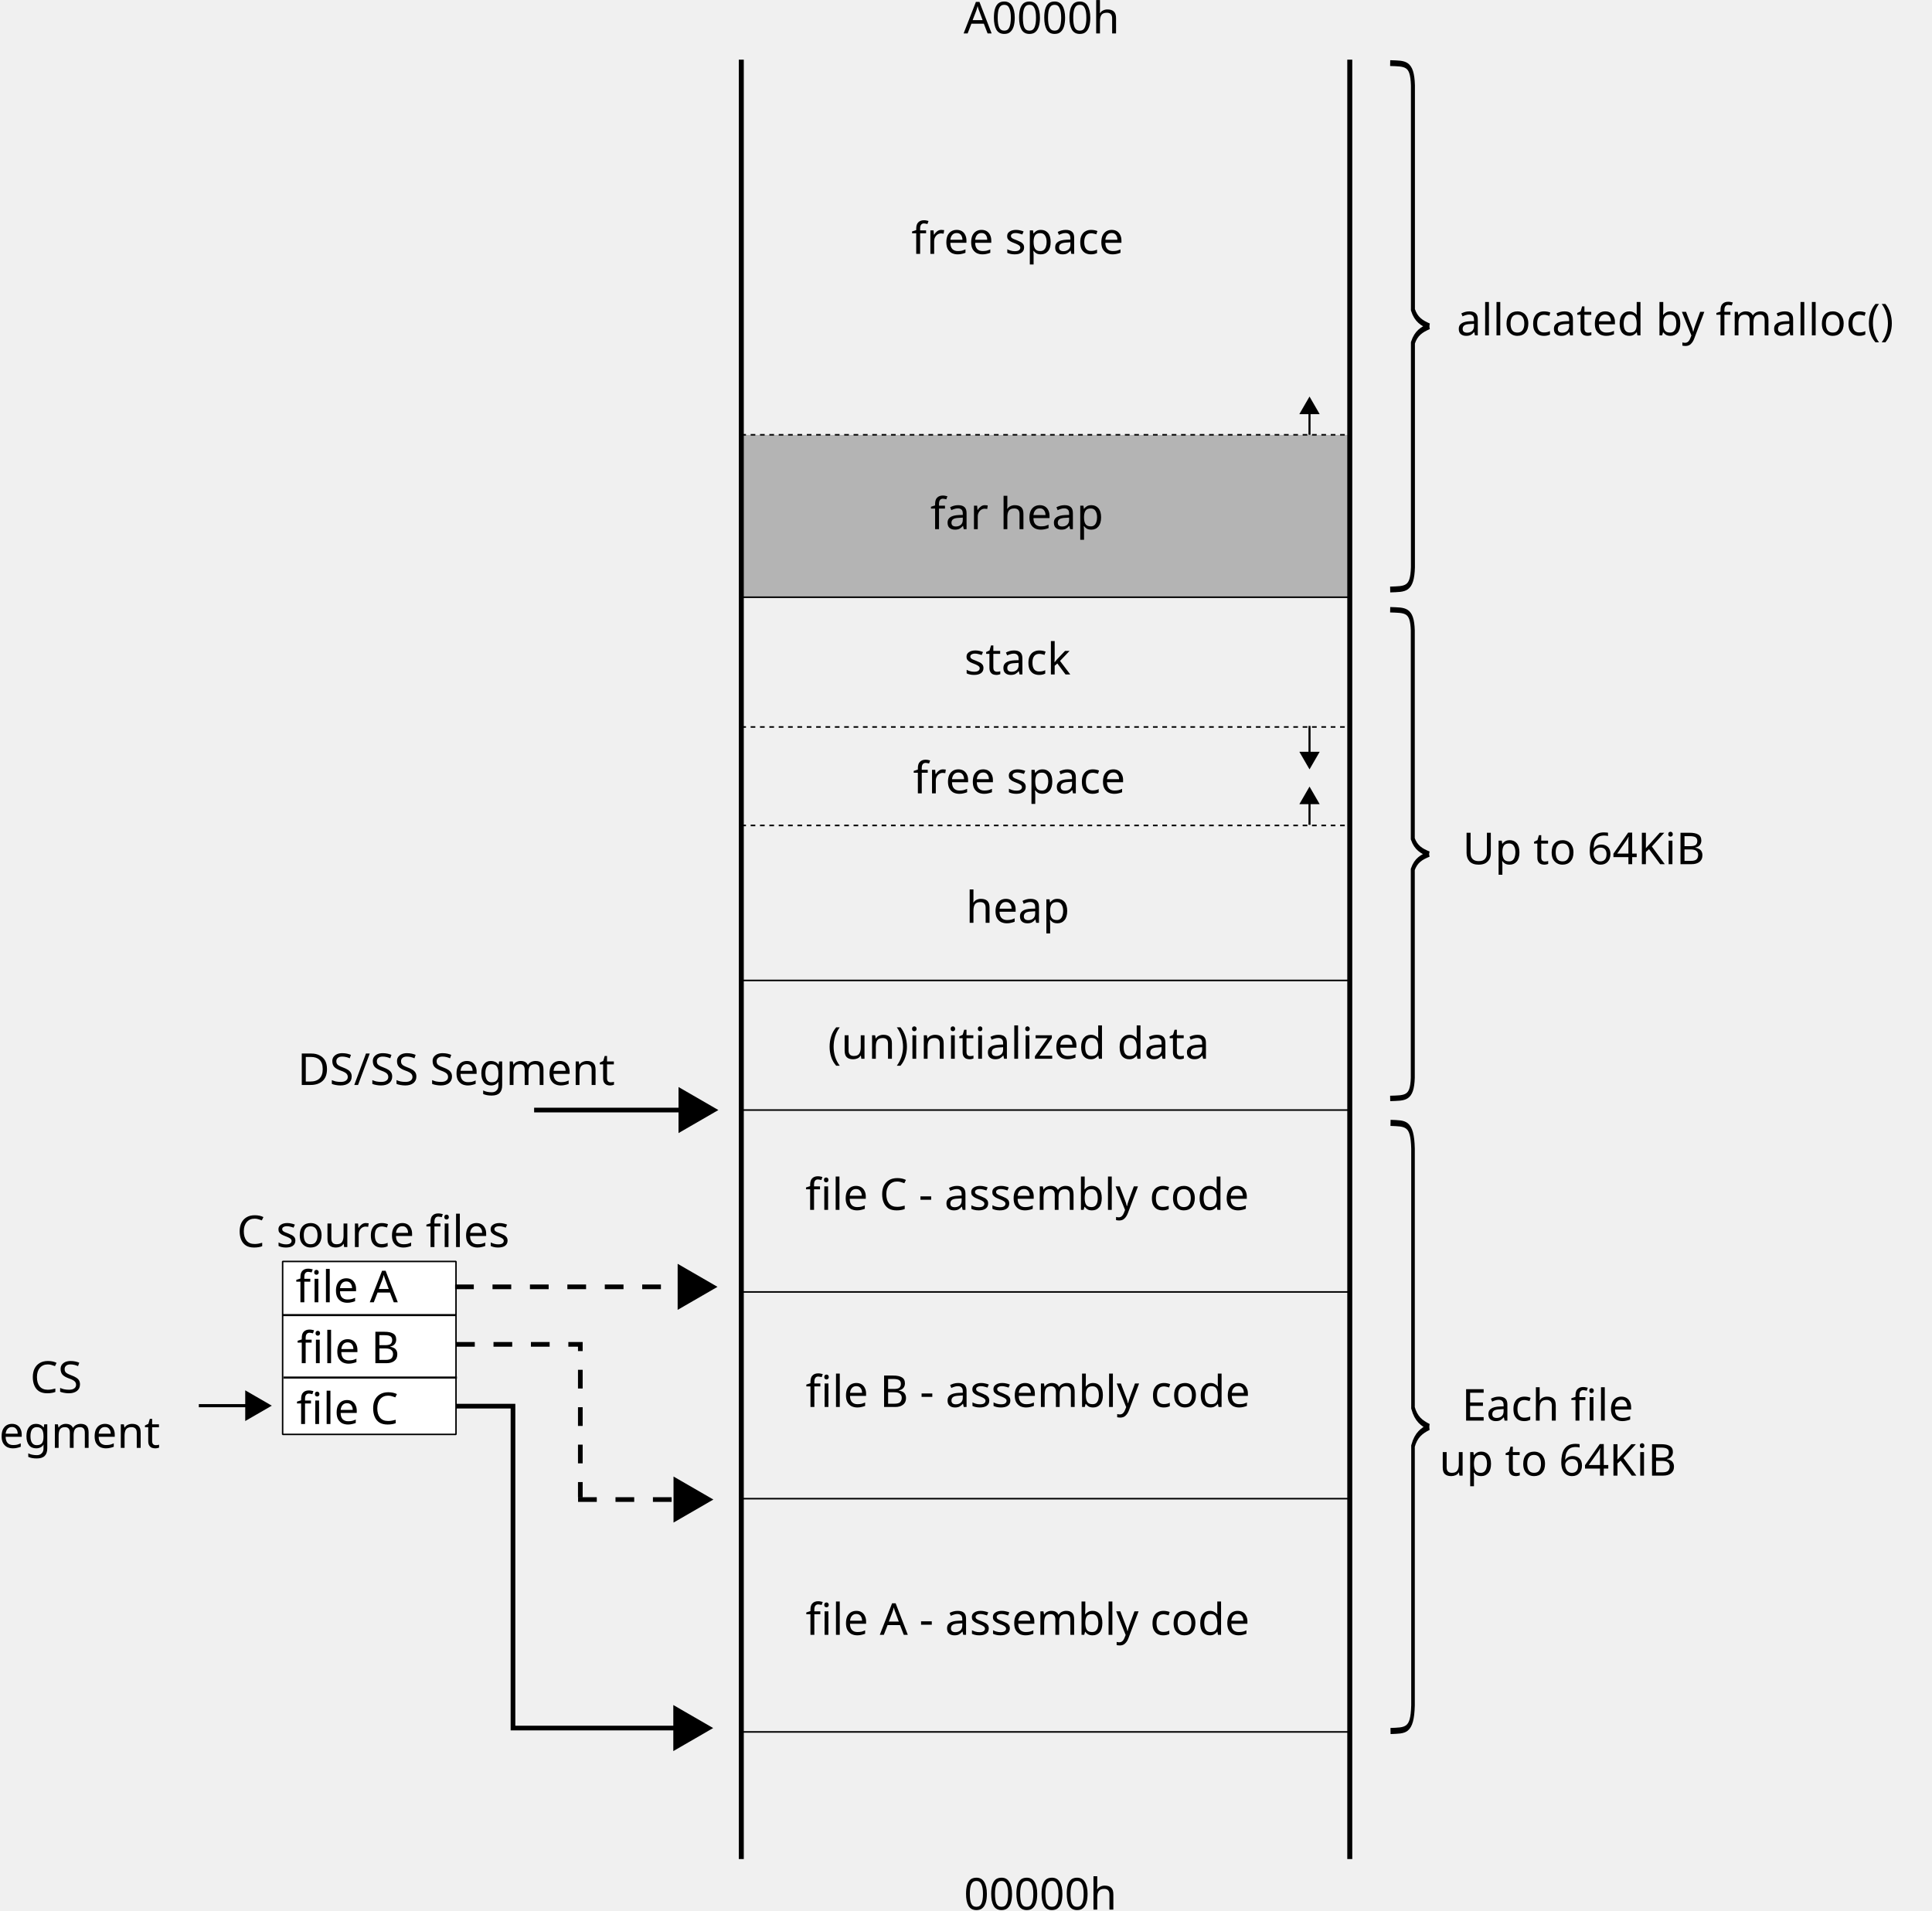
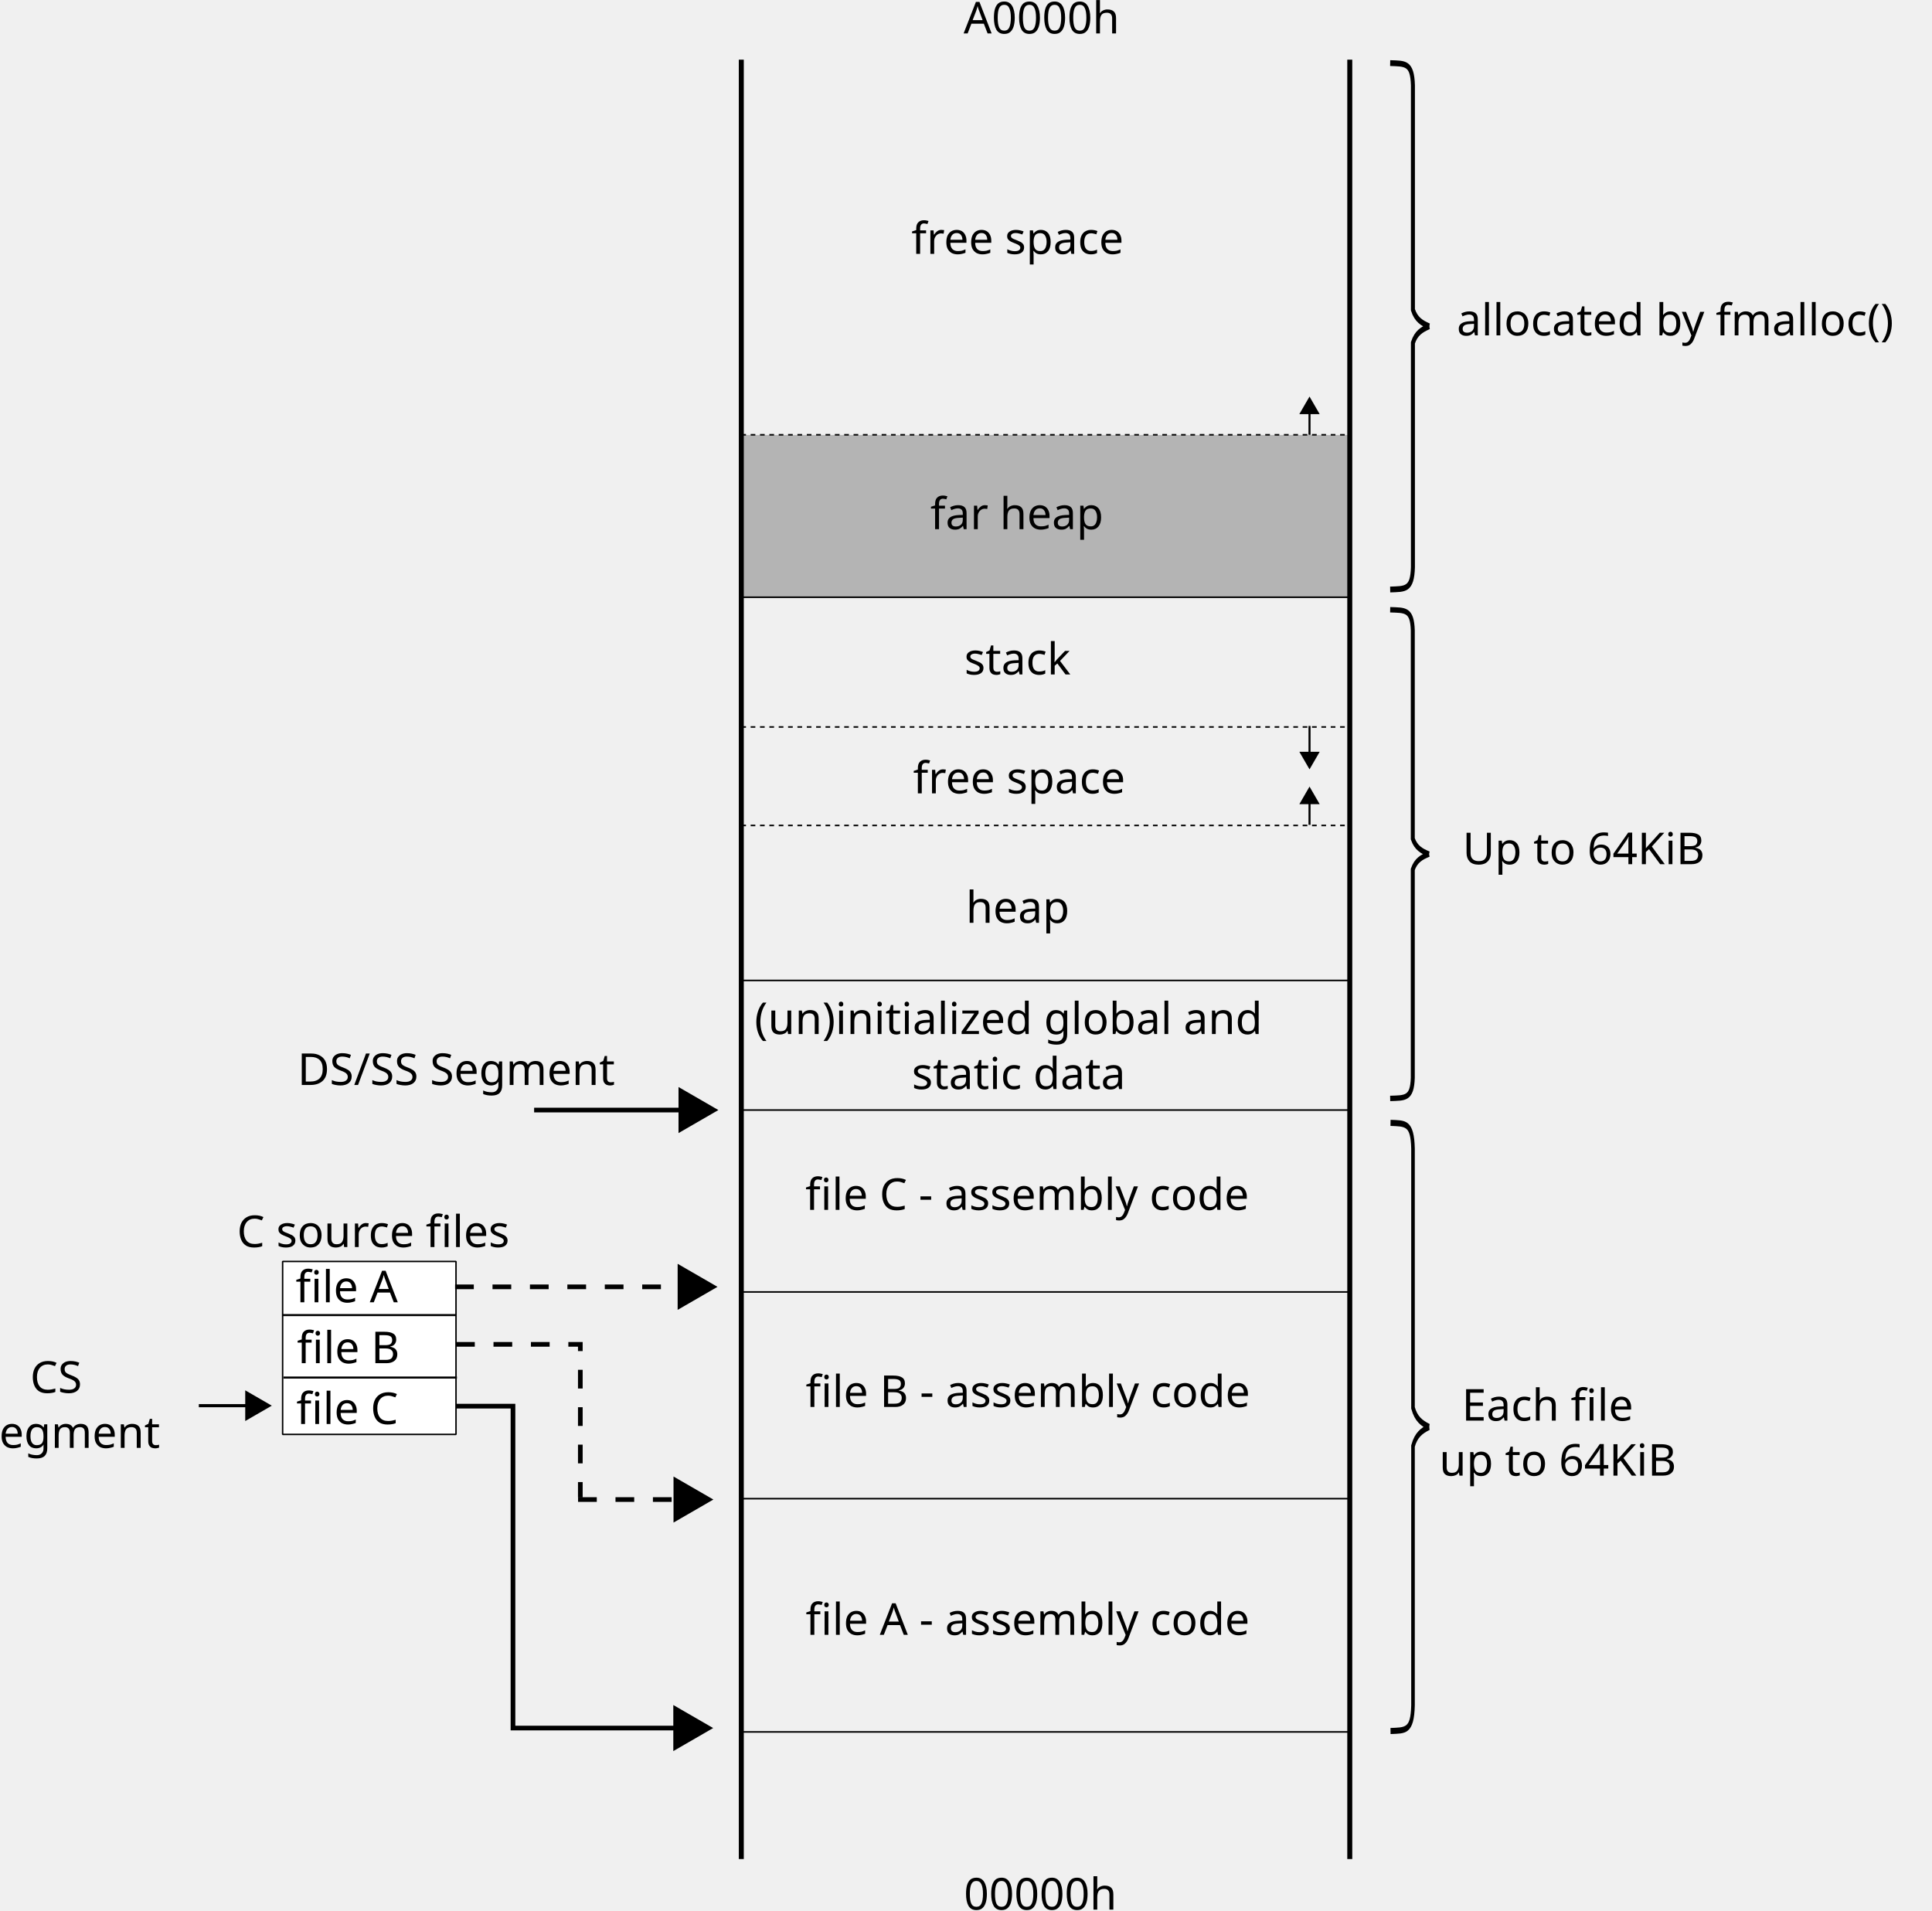
<svg xmlns="http://www.w3.org/2000/svg" width="247.794mm" height="245.021mm" viewBox="0 0 247.794 245.021" version="1.1" id="svg8">
  <defs id="defs2">
    <marker orient="auto" refY="0" refX="0" id="marker2195" style="overflow:visible">
      <path id="path2193" d="M 5.77,0 -2.88,5 V -5 Z" style="fill:#000000;fill-opacity:1;fill-rule:evenodd;stroke:#000000;stroke-width:1pt;stroke-opacity:1" transform="scale(0.8)" />
    </marker>
    <marker orient="auto" refY="0" refX="0" id="TriangleOutL-7" style="overflow:visible">
      <path id="path1057-6" d="M 5.77,0 -2.88,5 V -5 Z" style="fill:#000000;fill-opacity:1;fill-rule:evenodd;stroke:#000000;stroke-width:1pt;stroke-opacity:1" transform="scale(0.8)" />
    </marker>
    <marker orient="auto" refY="0" refX="0" id="marker2195-8" style="overflow:visible">
      <path id="path2193-2" d="M 5.77,0 -2.88,5 V -5 Z" style="fill:#000000;fill-opacity:1;fill-rule:evenodd;stroke:#000000;stroke-width:1pt;stroke-opacity:1" transform="scale(0.8)" />
    </marker>
    <marker style="overflow:visible" id="marker2021" refX="0" refY="0" orient="auto">
      <path transform="scale(0.8)" style="fill:#000000;fill-opacity:1;fill-rule:evenodd;stroke:#000000;stroke-width:1pt;stroke-opacity:1" d="M 5.77,0 -2.88,5 V -5 Z" id="path2019" />
    </marker>
    <marker orient="auto" refY="0" refX="0" id="TriangleOutL-7-0" style="overflow:visible">
      <path id="path1057-6-3" d="M 5.77,0 -2.88,5 V -5 Z" style="fill:#000000;fill-opacity:1;fill-rule:evenodd;stroke:#000000;stroke-width:1pt;stroke-opacity:1" transform="scale(0.8)" />
    </marker>
    <marker style="overflow:visible" id="marker2021-3" refX="0" refY="0" orient="auto">
      <path transform="scale(0.8)" style="fill:#000000;fill-opacity:1;fill-rule:evenodd;stroke:#000000;stroke-width:1pt;stroke-opacity:1" d="M 5.77,0 -2.88,5 V -5 Z" id="path2019-8" />
    </marker>
    <marker orient="auto" refY="0" refX="0" id="marker1749" style="overflow:visible">
      <path id="path1747" d="M 5.77,0 -2.88,5 V -5 Z" style="fill:#000000;fill-opacity:1;fill-rule:evenodd;stroke:#000000;stroke-width:1pt;stroke-opacity:1" transform="scale(0.8)" />
    </marker>
    <marker style="overflow:visible" id="marker1277" refX="0" refY="0" orient="auto">
      <path transform="scale(0.8)" style="fill:#000000;fill-opacity:1;fill-rule:evenodd;stroke:#000000;stroke-width:1pt;stroke-opacity:1" d="M 5.77,0 -2.88,5 V -5 Z" id="path1275" />
    </marker>
    <marker orient="auto" refY="0" refX="0" id="marker2195-0" style="overflow:visible">
      <path id="path2193-5" d="M 5.77,0 -2.88,5 V -5 Z" style="fill:#000000;fill-opacity:1;fill-rule:evenodd;stroke:#000000;stroke-width:1pt;stroke-opacity:1" transform="scale(0.8)" />
    </marker>
    <marker style="overflow:visible" id="marker2153" refX="0" refY="0" orient="auto">
      <path transform="scale(0.8)" style="fill:#000000;fill-opacity:1;fill-rule:evenodd;stroke:#000000;stroke-width:1pt;stroke-opacity:1" d="M 5.77,0 -2.88,5 V -5 Z" id="path2151" />
    </marker>
    <marker orient="auto" refY="0" refX="0" id="TriangleOutL-7-6" style="overflow:visible">
      <path id="path1057-6-6" d="M 5.77,0 -2.88,5 V -5 Z" style="fill:#000000;fill-opacity:1;fill-rule:evenodd;stroke:#000000;stroke-width:1pt;stroke-opacity:1" transform="scale(0.8)" />
    </marker>
    <marker orient="auto" refY="0" refX="0" id="TriangleOutL" style="overflow:visible">
      <path id="path1057" d="M 5.77,0 -2.88,5 V -5 Z" style="fill:#000000;fill-opacity:1;fill-rule:evenodd;stroke:#000000;stroke-width:1pt;stroke-opacity:1" transform="scale(0.8)" />
    </marker>
    <marker orient="auto" refY="0" refX="0" id="marker2195-0-6" style="overflow:visible">
      <path id="path2193-5-0" d="M 5.77,0 -2.88,5 V -5 Z" style="fill:#000000;fill-opacity:1;fill-rule:evenodd;stroke:#000000;stroke-width:1pt;stroke-opacity:1" transform="scale(0.8)" />
    </marker>
  </defs>
  <g id="layer1" transform="translate(188.3172,15.78967)">
    <rect style="opacity:1;vector-effect:none;fill:#b4b4b4;fill-opacity:1;stroke:none;stroke-width:0.771;stroke-linecap:butt;stroke-linejoin:bevel;stroke-miterlimit:4;stroke-dasharray:none;stroke-dashoffset:0;stroke-opacity:1;paint-order:normal" id="rect2141-2-5-0-3-9-9" width="78.043" height="20.834" x="-93.24" y="39.981" />
    <rect style="opacity:1;vector-effect:none;fill:#f0f0f0;fill-opacity:1;stroke:none;stroke-width:1.171;stroke-linecap:butt;stroke-linejoin:bevel;stroke-miterlimit:4;stroke-dasharray:none;stroke-dashoffset:0;stroke-opacity:1;paint-order:normal" id="rect2141-2-5-4-9-2" width="78.043" height="48.118" x="-93.24" y="-8.137" />
    <rect style="opacity:1;vector-effect:none;fill:#f0f0f0;fill-opacity:1;stroke:none;stroke-width:0.6;stroke-linecap:butt;stroke-linejoin:bevel;stroke-miterlimit:4;stroke-dasharray:none;stroke-dashoffset:0;stroke-opacity:1;paint-order:normal" id="rect2141" width="78.043" height="12.631" x="-93.24" y="77.456" />
    <path style="fill:none;stroke:#000000;stroke-width:0.64;stroke-linecap:butt;stroke-linejoin:miter;stroke-miterlimit:4;stroke-dasharray:none;stroke-opacity:1" d="M -93.24,-8.137 V 222.664" id="path815" />
    <path style="fill:none;stroke:#000000;stroke-width:0.64;stroke-linecap:butt;stroke-linejoin:miter;stroke-miterlimit:4;stroke-dasharray:none;stroke-opacity:1" d="M -15.198,-8.137 V 222.664" id="path815-4" />
    <path style="fill:none;stroke:#000000;stroke-width:0.2;stroke-linecap:butt;stroke-linejoin:miter;stroke-miterlimit:4;stroke-dasharray:none;stroke-opacity:1" d="M -93.24,149.925 H -15.198" id="path832" />
    <path style="fill:none;stroke:#000000;stroke-width:0.2;stroke-linecap:butt;stroke-linejoin:miter;stroke-miterlimit:4;stroke-dasharray:none;stroke-opacity:1" d="M -93.24,126.593 H -15.198" id="path832-6" />
    <path style="fill:none;stroke:#000000;stroke-width:0.2;stroke-linecap:butt;stroke-linejoin:miter;stroke-miterlimit:4;stroke-dasharray:none;stroke-opacity:1" d="M -93.24,109.968 H -15.198" id="path832-6-2" />
    <path style="fill:none;stroke:#000000;stroke-width:0.2;stroke-linecap:butt;stroke-linejoin:miter;stroke-miterlimit:4;stroke-dasharray:none;stroke-opacity:1" d="M -93.24,60.815 H -15.198" id="path832-6-2-6-7-5" />
    <path style="fill:none;stroke:#000000;stroke-width:0.6;stroke-linecap:butt;stroke-linejoin:miter;stroke-miterlimit:4;stroke-dasharray:2.4, 2.4;stroke-dashoffset:0;stroke-opacity:1;marker-end:url(#TriangleOutL)" d="m -114.175,176.552 h 13.944" id="path913" />
    <text xml:space="preserve" style="font-style:normal;font-variant:normal;font-weight:normal;font-stretch:normal;font-size:5.644px;line-height:1.25;font-family:sans-serif;-inkscape-font-specification:'sans-serif, Normal';font-variant-ligatures:normal;font-variant-caps:normal;font-variant-numeric:normal;font-feature-settings:normal;text-align:start;letter-spacing:0px;word-spacing:0px;writing-mode:lr-tb;text-anchor:start;fill:#000000;fill-opacity:1;stroke:none;stroke-width:0.265" x="-84.982" y="193.905" id="text1439">
      <tspan id="tspan1437" x="-84.982" y="193.905" style="stroke-width:0.265">file A - assembly code</tspan>
    </text>
-     <text xml:space="preserve" style="font-style:normal;font-variant:normal;font-weight:normal;font-stretch:normal;font-size:5.644px;line-height:1.25;font-family:sans-serif;-inkscape-font-specification:'sans-serif, Normal';font-variant-ligatures:normal;font-variant-caps:normal;font-variant-numeric:normal;font-feature-settings:normal;text-align:start;letter-spacing:0px;word-spacing:0px;writing-mode:lr-tb;text-anchor:start;fill:#000000;fill-opacity:1;stroke:none;stroke-width:0.265" x="-53.992" y="120.017" id="text1439-6">
-       <tspan x="-53.992" y="120.017" style="font-style:normal;font-variant:normal;font-weight:normal;font-stretch:normal;font-size:5.644px;font-family:sans-serif;-inkscape-font-specification:'sans-serif, Normal';font-variant-ligatures:normal;font-variant-caps:normal;font-variant-numeric:normal;font-feature-settings:normal;text-align:center;writing-mode:lr-tb;text-anchor:middle;stroke-width:0.265" id="tspan1459">(un)initialized data</tspan>
+     <text xml:space="preserve" style="font-style:normal;font-variant:normal;font-weight:normal;font-stretch:normal;font-size:5.644px;line-height:1.25;font-family:sans-serif;-inkscape-font-specification:'sans-serif, Normal';font-variant-ligatures:normal;font-variant-caps:normal;font-variant-numeric:normal;font-feature-settings:normal;text-align:start;letter-spacing:0px;word-spacing:0px;writing-mode:lr-tb;text-anchor:start;fill:#000000;fill-opacity:1;stroke:none;stroke-width:0.265" x="-53.992" y="116.842" id="text1439-6">
+       <tspan x="-53.093" y="116.842" style="font-style:normal;font-variant:normal;font-weight:normal;font-stretch:normal;font-size:5.644px;font-family:sans-serif;-inkscape-font-specification:'sans-serif, Normal';font-variant-ligatures:normal;font-variant-caps:normal;font-variant-numeric:normal;font-feature-settings:normal;text-align:center;writing-mode:lr-tb;text-anchor:middle;stroke-width:0.265" id="tspan1459">(un)initialized global and </tspan>
+       <tspan x="-53.992" y="123.898" style="font-style:normal;font-variant:normal;font-weight:normal;font-stretch:normal;font-size:5.644px;font-family:sans-serif;-inkscape-font-specification:'sans-serif, Normal';font-variant-ligatures:normal;font-variant-caps:normal;font-variant-numeric:normal;font-feature-settings:normal;text-align:center;writing-mode:lr-tb;text-anchor:middle;stroke-width:0.265" id="tspan993">static data</tspan>
    </text>
    <path style="fill:none;stroke:#000000;stroke-width:0.6;stroke-linecap:butt;stroke-linejoin:miter;stroke-miterlimit:4;stroke-dasharray:none;stroke-opacity:1;marker-end:url(#TriangleOutL-7-6)" d="m -119.812,126.593 h 20.222" id="path913-1" />
    <text xml:space="preserve" style="font-style:normal;font-variant:normal;font-weight:normal;font-stretch:normal;font-size:5.644px;line-height:1.25;font-family:sans-serif;-inkscape-font-specification:'sans-serif, Normal';font-variant-ligatures:normal;font-variant-caps:normal;font-variant-numeric:normal;font-feature-settings:normal;text-align:start;letter-spacing:0px;word-spacing:0px;writing-mode:lr-tb;text-anchor:start;fill:#000000;fill-opacity:1;stroke:none;stroke-width:0.265" x="-54.109" y="102.575" id="text1439-1">
      <tspan x="-54.109" y="102.575" style="font-style:normal;font-variant:normal;font-weight:normal;font-stretch:normal;font-size:5.644px;font-family:sans-serif;-inkscape-font-specification:'sans-serif, Normal';font-variant-ligatures:normal;font-variant-caps:normal;font-variant-numeric:normal;font-feature-settings:normal;text-align:center;writing-mode:lr-tb;text-anchor:middle;stroke-width:0.265" id="tspan2104">heap</tspan>
    </text>
    <text xml:space="preserve" style="font-style:normal;font-variant:normal;font-weight:normal;font-stretch:normal;font-size:5.644px;line-height:1.25;font-family:sans-serif;-inkscape-font-specification:'sans-serif, Normal';font-variant-ligatures:normal;font-variant-caps:normal;font-variant-numeric:normal;font-feature-settings:normal;text-align:start;letter-spacing:0px;word-spacing:0px;writing-mode:lr-tb;text-anchor:start;fill:#000000;fill-opacity:1;stroke:none;stroke-width:0.265" x="-54.149" y="70.721" id="text1439-1-4">
      <tspan x="-54.149" y="70.721" style="font-style:normal;font-variant:normal;font-weight:normal;font-stretch:normal;font-size:5.644px;font-family:sans-serif;-inkscape-font-specification:'sans-serif, Normal';font-variant-ligatures:normal;font-variant-caps:normal;font-variant-numeric:normal;font-feature-settings:normal;text-align:center;writing-mode:lr-tb;text-anchor:middle;stroke-width:0.265" id="tspan2104-1">stack</tspan>
    </text>
    <text xml:space="preserve" style="font-style:normal;font-variant:normal;font-weight:normal;font-stretch:normal;font-size:5.644px;line-height:1.25;font-family:sans-serif;-inkscape-font-specification:'sans-serif, Normal';font-variant-ligatures:normal;font-variant-caps:normal;font-variant-numeric:normal;font-feature-settings:normal;text-align:start;letter-spacing:0px;word-spacing:0px;writing-mode:lr-tb;text-anchor:start;fill:#000000;fill-opacity:1;stroke:none;stroke-width:0.265" x="-53.921" y="85.969" id="text1439-1-9">
      <tspan x="-53.921" y="85.969" style="font-style:normal;font-variant:normal;font-weight:normal;font-stretch:normal;font-size:5.644px;font-family:sans-serif;-inkscape-font-specification:'sans-serif, Normal';font-variant-ligatures:normal;font-variant-caps:normal;font-variant-numeric:normal;font-feature-settings:normal;text-align:center;writing-mode:lr-tb;text-anchor:middle;stroke-width:0.265" id="tspan2104-0">free space</tspan>
    </text>
    <path style="fill:none;stroke:#000000;stroke-width:0.265;stroke-linecap:butt;stroke-linejoin:miter;stroke-miterlimit:4;stroke-dasharray:none;stroke-opacity:1;marker-end:url(#marker2153)" d="m -20.361,77.325 v 4.063" id="path2143" />
    <path style="fill:none;stroke:#000000;stroke-width:0.265px;stroke-linecap:butt;stroke-linejoin:miter;stroke-opacity:1;marker-end:url(#marker2195-0)" d="M -20.361,90.01 V 86.609" id="path2185" />
    <text xml:space="preserve" style="font-style:normal;font-variant:normal;font-weight:normal;font-stretch:normal;font-size:5.644px;line-height:1.25;font-family:sans-serif;-inkscape-font-specification:'sans-serif, Normal';font-variant-ligatures:normal;font-variant-caps:normal;font-variant-numeric:normal;font-feature-settings:normal;text-align:start;letter-spacing:0px;word-spacing:0px;writing-mode:lr-tb;text-anchor:start;fill:#000000;fill-opacity:1;stroke:none;stroke-width:0.265" x="-175.984" y="162.863" id="text2619">
      <tspan id="tspan2617" x="-175.984" y="162.863" style="font-style:normal;font-variant:normal;font-weight:normal;font-stretch:normal;font-size:5.644px;font-family:sans-serif;-inkscape-font-specification:'sans-serif, Normal';font-variant-ligatures:normal;font-variant-caps:normal;font-variant-numeric:normal;font-feature-settings:normal;text-align:center;writing-mode:lr-tb;text-anchor:middle;stroke-width:0.265">CS</tspan>
      <tspan x="-175.984" y="169.918" style="font-style:normal;font-variant:normal;font-weight:normal;font-stretch:normal;font-size:5.644px;font-family:sans-serif;-inkscape-font-specification:'sans-serif, Normal';font-variant-ligatures:normal;font-variant-caps:normal;font-variant-numeric:normal;font-feature-settings:normal;text-align:center;writing-mode:lr-tb;text-anchor:middle;stroke-width:0.265" id="tspan2353">Segment</tspan>
    </text>
    <text xml:space="preserve" style="font-style:normal;font-variant:normal;font-weight:normal;font-stretch:normal;font-size:5.644px;line-height:1.25;font-family:sans-serif;-inkscape-font-specification:'sans-serif, Normal';font-variant-ligatures:normal;font-variant-caps:normal;font-variant-numeric:normal;font-feature-settings:normal;text-align:start;letter-spacing:0px;word-spacing:0px;writing-mode:lr-tb;text-anchor:start;fill:#000000;fill-opacity:1;stroke:none;stroke-width:0.265" x="-150.159" y="123.376" id="text2619-7">
      <tspan id="tspan2617-8" x="-150.159" y="123.376" style="stroke-width:0.265">DS/SS Segment</tspan>
    </text>
    <text xml:space="preserve" style="font-style:normal;font-variant:normal;font-weight:normal;font-stretch:normal;font-size:5.644px;line-height:1.25;font-family:sans-serif;-inkscape-font-specification:'sans-serif, Normal';font-variant-ligatures:normal;font-variant-caps:normal;font-variant-numeric:normal;font-feature-settings:normal;text-align:start;letter-spacing:0px;word-spacing:0px;writing-mode:lr-tb;text-anchor:start;fill:#000000;fill-opacity:1;stroke:none;stroke-width:0.265" x="-0.718" y="95.056" id="text2662-8">
      <tspan id="tspan2660-2" x="-0.718" y="95.056" style="stroke-width:0.265">Up to 64KiB</tspan>
    </text>
    <text xml:space="preserve" style="font-style:normal;font-variant:normal;font-weight:normal;font-stretch:normal;font-size:5.644px;line-height:1.25;font-family:sans-serif;-inkscape-font-specification:'sans-serif, Normal';font-variant-ligatures:normal;font-variant-caps:normal;font-variant-numeric:normal;font-feature-settings:normal;text-align:start;letter-spacing:0px;word-spacing:0px;writing-mode:lr-tb;text-anchor:start;fill:#000000;fill-opacity:1;stroke:none;stroke-width:0.265" x="-64.726" y="-11.501" id="text1439-5-4">
      <tspan id="tspan1437-6-0" x="-64.726" y="-11.501" style="stroke-width:0.265">A0000h</tspan>
    </text>
    <text xml:space="preserve" style="font-style:normal;font-variant:normal;font-weight:normal;font-stretch:normal;font-size:5.644px;line-height:1.25;font-family:sans-serif;-inkscape-font-specification:'sans-serif, Normal';font-variant-ligatures:normal;font-variant-caps:normal;font-variant-numeric:normal;font-feature-settings:normal;text-align:start;letter-spacing:0px;word-spacing:0px;writing-mode:lr-tb;text-anchor:start;fill:#000000;fill-opacity:1;stroke:none;stroke-width:0.265" x="-64.695" y="229.151" id="text1439-5-8-0">
      <tspan id="tspan1437-6-2-4" x="-64.695" y="229.151" style="stroke-width:0.265">00000h</tspan>
    </text>
    <path style="fill:none;stroke:#000000;stroke-width:0.2;stroke-linecap:butt;stroke-linejoin:miter;stroke-miterlimit:4;stroke-dasharray:none;stroke-opacity:1" d="M -93.24,176.439 H -15.198" id="path832-2" />
    <path style="fill:none;stroke:#000000;stroke-width:0.2;stroke-linecap:butt;stroke-linejoin:miter;stroke-miterlimit:4;stroke-dasharray:none;stroke-opacity:1" d="M -93.24,206.358 H -15.198" id="path832-2-7" />
    <text xml:space="preserve" style="font-style:normal;font-variant:normal;font-weight:normal;font-stretch:normal;font-size:5.644px;line-height:1.25;font-family:sans-serif;-inkscape-font-specification:'sans-serif, Normal';font-variant-ligatures:normal;font-variant-caps:normal;font-variant-numeric:normal;font-feature-settings:normal;text-align:start;letter-spacing:0px;word-spacing:0px;writing-mode:lr-tb;text-anchor:start;fill:#000000;fill-opacity:1;stroke:none;stroke-width:0.265" x="-85.021" y="139.4" id="text1439-2-6">
      <tspan id="tspan1437-96-2" x="-85.021" y="139.4" style="stroke-width:0.265">file C - assembly code</tspan>
    </text>
    <text xml:space="preserve" style="font-style:normal;font-variant:normal;font-weight:normal;font-stretch:normal;font-size:5.644px;line-height:1.25;font-family:sans-serif;-inkscape-font-specification:'sans-serif, Normal';font-variant-ligatures:normal;font-variant-caps:normal;font-variant-numeric:normal;font-feature-settings:normal;text-align:start;letter-spacing:0px;word-spacing:0px;writing-mode:lr-tb;text-anchor:start;fill:#000000;fill-opacity:1;stroke:none;stroke-width:0.265" x="-84.977" y="164.676" id="text1439-10-6">
      <tspan id="tspan1437-42-7" x="-84.977" y="164.676" style="stroke-width:0.265">file B - assembly code</tspan>
    </text>
    <rect style="opacity:1;vector-effect:none;fill:#ffffff;fill-opacity:1;stroke:#000000;stroke-width:0.19;stroke-linecap:butt;stroke-linejoin:bevel;stroke-miterlimit:4;stroke-dasharray:none;stroke-dashoffset:0;stroke-opacity:1;paint-order:normal" id="rect979" width="22.236" height="22.183" x="-152.067" y="146.013" />
    <text xml:space="preserve" style="font-style:normal;font-variant:normal;font-weight:normal;font-stretch:normal;font-size:5.644px;line-height:1.25;font-family:sans-serif;-inkscape-font-specification:'sans-serif, Normal';font-variant-ligatures:normal;font-variant-caps:normal;font-variant-numeric:normal;font-feature-settings:normal;text-align:start;letter-spacing:0px;word-spacing:0px;writing-mode:lr-tb;text-anchor:start;fill:#000000;fill-opacity:1;stroke:none;stroke-width:0.265" x="15.152" y="166.43" id="text2662-5">
      <tspan id="tspan2660-29" x="16.05" y="166.43" style="font-style:normal;font-variant:normal;font-weight:normal;font-stretch:normal;font-size:5.644px;font-family:sans-serif;-inkscape-font-specification:'sans-serif, Normal';font-variant-ligatures:normal;font-variant-caps:normal;font-variant-numeric:normal;font-feature-settings:normal;text-align:center;writing-mode:lr-tb;text-anchor:middle;stroke-width:0.265">Each file </tspan>
      <tspan x="15.152" y="173.486" style="font-style:normal;font-variant:normal;font-weight:normal;font-stretch:normal;font-size:5.644px;font-family:sans-serif;-inkscape-font-specification:'sans-serif, Normal';font-variant-ligatures:normal;font-variant-caps:normal;font-variant-numeric:normal;font-feature-settings:normal;text-align:center;writing-mode:lr-tb;text-anchor:middle;stroke-width:0.265" id="tspan1012">up to 64KiB</tspan>
    </text>
    <text xml:space="preserve" style="font-style:normal;font-variant:normal;font-weight:normal;font-stretch:normal;font-size:5.644px;line-height:1.25;font-family:sans-serif;-inkscape-font-specification:'sans-serif, Normal';font-variant-ligatures:normal;font-variant-caps:normal;font-variant-numeric:normal;font-feature-settings:normal;text-align:start;letter-spacing:0px;word-spacing:0px;writing-mode:lr-tb;text-anchor:start;fill:#000000;fill-opacity:1;stroke:none;stroke-width:0.265" x="-150.393" y="151.253" id="text1022">
      <tspan id="tspan1020" x="-150.393" y="151.253" style="stroke-width:0.265">file A</tspan>
    </text>
    <text xml:space="preserve" style="font-style:normal;font-variant:normal;font-weight:normal;font-stretch:normal;font-size:5.644px;line-height:1.25;font-family:sans-serif;-inkscape-font-specification:'sans-serif, Normal';font-variant-ligatures:normal;font-variant-caps:normal;font-variant-numeric:normal;font-feature-settings:normal;text-align:start;letter-spacing:0px;word-spacing:0px;writing-mode:lr-tb;text-anchor:start;fill:#000000;fill-opacity:1;stroke:none;stroke-width:0.265" x="-150.223" y="159.061" id="text1022-8">
      <tspan id="tspan1020-7" x="-150.223" y="159.061" style="stroke-width:0.265">file B</tspan>
    </text>
    <text xml:space="preserve" style="font-style:normal;font-variant:normal;font-weight:normal;font-stretch:normal;font-size:5.644px;line-height:1.25;font-family:sans-serif;-inkscape-font-specification:'sans-serif, Normal';font-variant-ligatures:normal;font-variant-caps:normal;font-variant-numeric:normal;font-feature-settings:normal;text-align:start;letter-spacing:0px;word-spacing:0px;writing-mode:lr-tb;text-anchor:start;fill:#000000;fill-opacity:1;stroke:none;stroke-width:0.265" x="-150.304" y="166.87" id="text1022-87">
      <tspan id="tspan1020-0" x="-150.304" y="166.87" style="stroke-width:0.265">file C</tspan>
    </text>
    <path style="fill:none;stroke:#000000;stroke-width:0.265px;stroke-linecap:butt;stroke-linejoin:miter;stroke-opacity:1" d="m -152.067,152.893 h 22.236" id="path1050" />
    <path style="fill:none;stroke:#000000;stroke-width:0.265px;stroke-linecap:butt;stroke-linejoin:miter;stroke-opacity:1" d="m -151.949,160.905 h 22.236" id="path1050-5" />
    <text xml:space="preserve" style="font-style:normal;font-variant:normal;font-weight:normal;font-stretch:normal;font-size:5.644px;line-height:1.25;font-family:sans-serif;-inkscape-font-specification:'sans-serif, Normal';font-variant-ligatures:normal;font-variant-caps:normal;font-variant-numeric:normal;font-feature-settings:normal;text-align:start;letter-spacing:0px;word-spacing:0px;writing-mode:lr-tb;text-anchor:start;fill:#000000;fill-opacity:1;stroke:none;stroke-width:0.265" x="-157.922" y="144.166" id="text1069">
      <tspan id="tspan1067" x="-157.922" y="144.166" style="stroke-width:0.265">C source files</tspan>
    </text>
    <path style="fill:none;stroke:#000000;stroke-width:0.6;stroke-linecap:butt;stroke-linejoin:miter;stroke-miterlimit:4;stroke-dasharray:2.4, 2.4;stroke-dashoffset:0;stroke-opacity:1;marker-end:url(#marker1277)" d="m -129.948,149.269 h 30.246" id="path1251" />
    <path style="fill:none;stroke:#000000;stroke-width:0.6;stroke-linecap:butt;stroke-linejoin:miter;stroke-miterlimit:4;stroke-dasharray:2.4, 2.4;stroke-dashoffset:0;stroke-opacity:1" d="m -129.822,156.646 h 15.936 v 19.641" id="path1253" />
    <path style="fill:none;stroke:#000000;stroke-width:0.6;stroke-linecap:butt;stroke-linejoin:miter;stroke-miterlimit:4;stroke-dasharray:none;stroke-opacity:1;marker-end:url(#marker1749)" d="m -129.798,164.573 h 7.275 v 41.289 h 22.265" id="path1255" />
    <path style="fill:none;stroke:#000000;stroke-width:0.4;stroke-linecap:butt;stroke-linejoin:miter;stroke-miterlimit:4;stroke-dasharray:none;stroke-opacity:1;marker-end:url(#marker2021-3)" d="m -162.817,164.512 h 7.087" id="path2011" />
    <path style="fill:none;stroke:#000000;stroke-width:0.2;stroke-linecap:butt;stroke-linejoin:miter;stroke-miterlimit:4;stroke-dasharray:0.6, 0.6;stroke-dashoffset:0;stroke-opacity:1" d="M -93.24,77.456 H -15.198" id="path832-6-2-6-7-0" />
    <path style="fill:none;stroke:#000000;stroke-width:0.2;stroke-linecap:butt;stroke-linejoin:miter;stroke-miterlimit:4;stroke-dasharray:0.6, 0.6;stroke-dashoffset:0;stroke-opacity:1" d="M -93.24,90.087 H -15.198" id="path832-6-2-6-7-0-9" />
    <g id="g1197-0-0-2-6" style="stroke-width:0.188;stroke-miterlimit:4;stroke-dasharray:none" transform="matrix(2.441535,0,0,4.159795,-342.0885,35.7902)">
      <path id="path1178-4-8-4-8" d="m 136.028,22.224 c 0.78,0.021 1.146,-0.022 1.181,0.791 v 7.997 c 0.162,0.345 0.457,0.471 0.848,0.588" style="fill:none;stroke:#000000;stroke-width:0.188;stroke-linecap:butt;stroke-linejoin:miter;stroke-miterlimit:4;stroke-dasharray:none;stroke-opacity:1" />
      <path id="path1178-6-1-6-7-7" d="m 136.028,40.976 c 0.78,-0.021 1.146,0.022 1.181,-0.791 v -7.997 c 0.162,-0.345 0.457,-0.471 0.848,-0.588" style="fill:none;stroke:#000000;stroke-width:0.188;stroke-linecap:butt;stroke-linejoin:miter;stroke-miterlimit:4;stroke-dasharray:none;stroke-opacity:1" />
    </g>
    <g id="g1197-0-0-2-6-8" style="stroke-width:0.207;stroke-miterlimit:4;stroke-dasharray:none" transform="matrix(2.456391,0,0,3.342623,-344.1548,-11.86484)">
      <path id="path1178-4-8-4-8-7" d="m 136.028,22.224 c 0.78,0.021 1.146,-0.022 1.181,0.791 v 7.997 c 0.162,0.345 0.457,0.471 0.848,0.588" style="fill:none;stroke:#000000;stroke-width:0.207;stroke-linecap:butt;stroke-linejoin:miter;stroke-miterlimit:4;stroke-dasharray:none;stroke-opacity:1" />
      <path id="path1178-6-1-6-7-7-2" d="m 136.028,40.976 c 0.78,-0.021 1.146,0.022 1.181,-0.791 v -7.997 c 0.162,-0.345 0.457,-0.471 0.848,-0.588" style="fill:none;stroke:#000000;stroke-width:0.207;stroke-linecap:butt;stroke-linejoin:miter;stroke-miterlimit:4;stroke-dasharray:none;stroke-opacity:1" />
    </g>
    <text xml:space="preserve" style="font-style:normal;font-variant:normal;font-weight:normal;font-stretch:normal;font-size:5.644px;line-height:1.25;font-family:sans-serif;-inkscape-font-specification:'sans-serif, Normal';font-variant-ligatures:normal;font-variant-caps:normal;font-variant-numeric:normal;font-feature-settings:normal;text-align:start;letter-spacing:0px;word-spacing:0px;writing-mode:lr-tb;text-anchor:start;fill:#000000;fill-opacity:1;stroke:none;stroke-width:0.265" x="-54.218" y="52.086" id="text1439-1-0-9-8">
      <tspan x="-54.218" y="52.086" style="font-style:normal;font-variant:normal;font-weight:normal;font-stretch:normal;font-size:5.644px;font-family:sans-serif;-inkscape-font-specification:'sans-serif, Normal';font-variant-ligatures:normal;font-variant-caps:normal;font-variant-numeric:normal;font-feature-settings:normal;text-align:center;writing-mode:lr-tb;text-anchor:middle;stroke-width:0.265" id="tspan2104-8-3-7">far heap</tspan>
    </text>
    <text xml:space="preserve" style="font-style:normal;font-variant:normal;font-weight:normal;font-stretch:normal;font-size:5.644px;line-height:1.25;font-family:sans-serif;-inkscape-font-specification:'sans-serif, Normal';font-variant-ligatures:normal;font-variant-caps:normal;font-variant-numeric:normal;font-feature-settings:normal;text-align:start;letter-spacing:0px;word-spacing:0px;writing-mode:lr-tb;text-anchor:start;fill:#000000;fill-opacity:1;stroke:none;stroke-width:0.265" x="-54.134" y="16.773" id="text1439-1-9-2-9-7-8">
      <tspan x="-54.134" y="16.773" style="font-style:normal;font-variant:normal;font-weight:normal;font-stretch:normal;font-size:5.644px;font-family:sans-serif;-inkscape-font-specification:'sans-serif, Normal';font-variant-ligatures:normal;font-variant-caps:normal;font-variant-numeric:normal;font-feature-settings:normal;text-align:center;writing-mode:lr-tb;text-anchor:middle;stroke-width:0.265" id="tspan2104-0-9-3-0-2">free space</tspan>
    </text>
    <path style="fill:none;stroke:#000000;stroke-width:0.2;stroke-linecap:butt;stroke-linejoin:miter;stroke-miterlimit:4;stroke-dasharray:0.6, 0.6;stroke-dashoffset:0;stroke-opacity:1" d="m -93.24,39.981 h 78.043" id="path832-6-2-6-7-0-99" />
    <path style="fill:none;stroke:#000000;stroke-width:0.265px;stroke-linecap:butt;stroke-linejoin:miter;stroke-opacity:1;marker-end:url(#marker2195-0-6)" d="M -20.363,39.981 V 36.579" id="path2185-2" />
    <g id="g1197-0-0-2-6-8-7" style="stroke-width:0.207;stroke-miterlimit:4;stroke-dasharray:none" transform="matrix(2.470818,0,0,3.600683,-346.1172,-87.71797)">
      <path id="path1178-4-8-4-8-7-6" d="m 136.028,22.224 c 0.78,0.021 1.146,-0.022 1.181,0.791 v 7.997 c 0.162,0.345 0.457,0.471 0.848,0.588" style="fill:none;stroke:#000000;stroke-width:0.207;stroke-linecap:butt;stroke-linejoin:miter;stroke-miterlimit:4;stroke-dasharray:none;stroke-opacity:1" />
      <path id="path1178-6-1-6-7-7-2-1" d="m 136.028,40.976 c 0.78,-0.021 1.146,0.022 1.181,-0.791 v -7.997 c 0.162,-0.345 0.457,-0.471 0.848,-0.588" style="fill:none;stroke:#000000;stroke-width:0.207;stroke-linecap:butt;stroke-linejoin:miter;stroke-miterlimit:4;stroke-dasharray:none;stroke-opacity:1" />
    </g>
    <text xml:space="preserve" style="font-style:normal;font-variant:normal;font-weight:normal;font-stretch:normal;font-size:5.644px;line-height:1.25;font-family:sans-serif;-inkscape-font-specification:'sans-serif, Normal';font-variant-ligatures:normal;font-variant-caps:normal;font-variant-numeric:normal;font-feature-settings:normal;text-align:start;letter-spacing:0px;word-spacing:0px;writing-mode:lr-tb;text-anchor:start;fill:#000000;fill-opacity:1;stroke:none;stroke-width:0.265" x="-1.485" y="27.228" id="text2662-8-3">
      <tspan id="tspan2660-2-2" x="-1.485" y="27.228" style="stroke-width:0.265">allocated by fmalloc()</tspan>
    </text>
  </g>
</svg>
